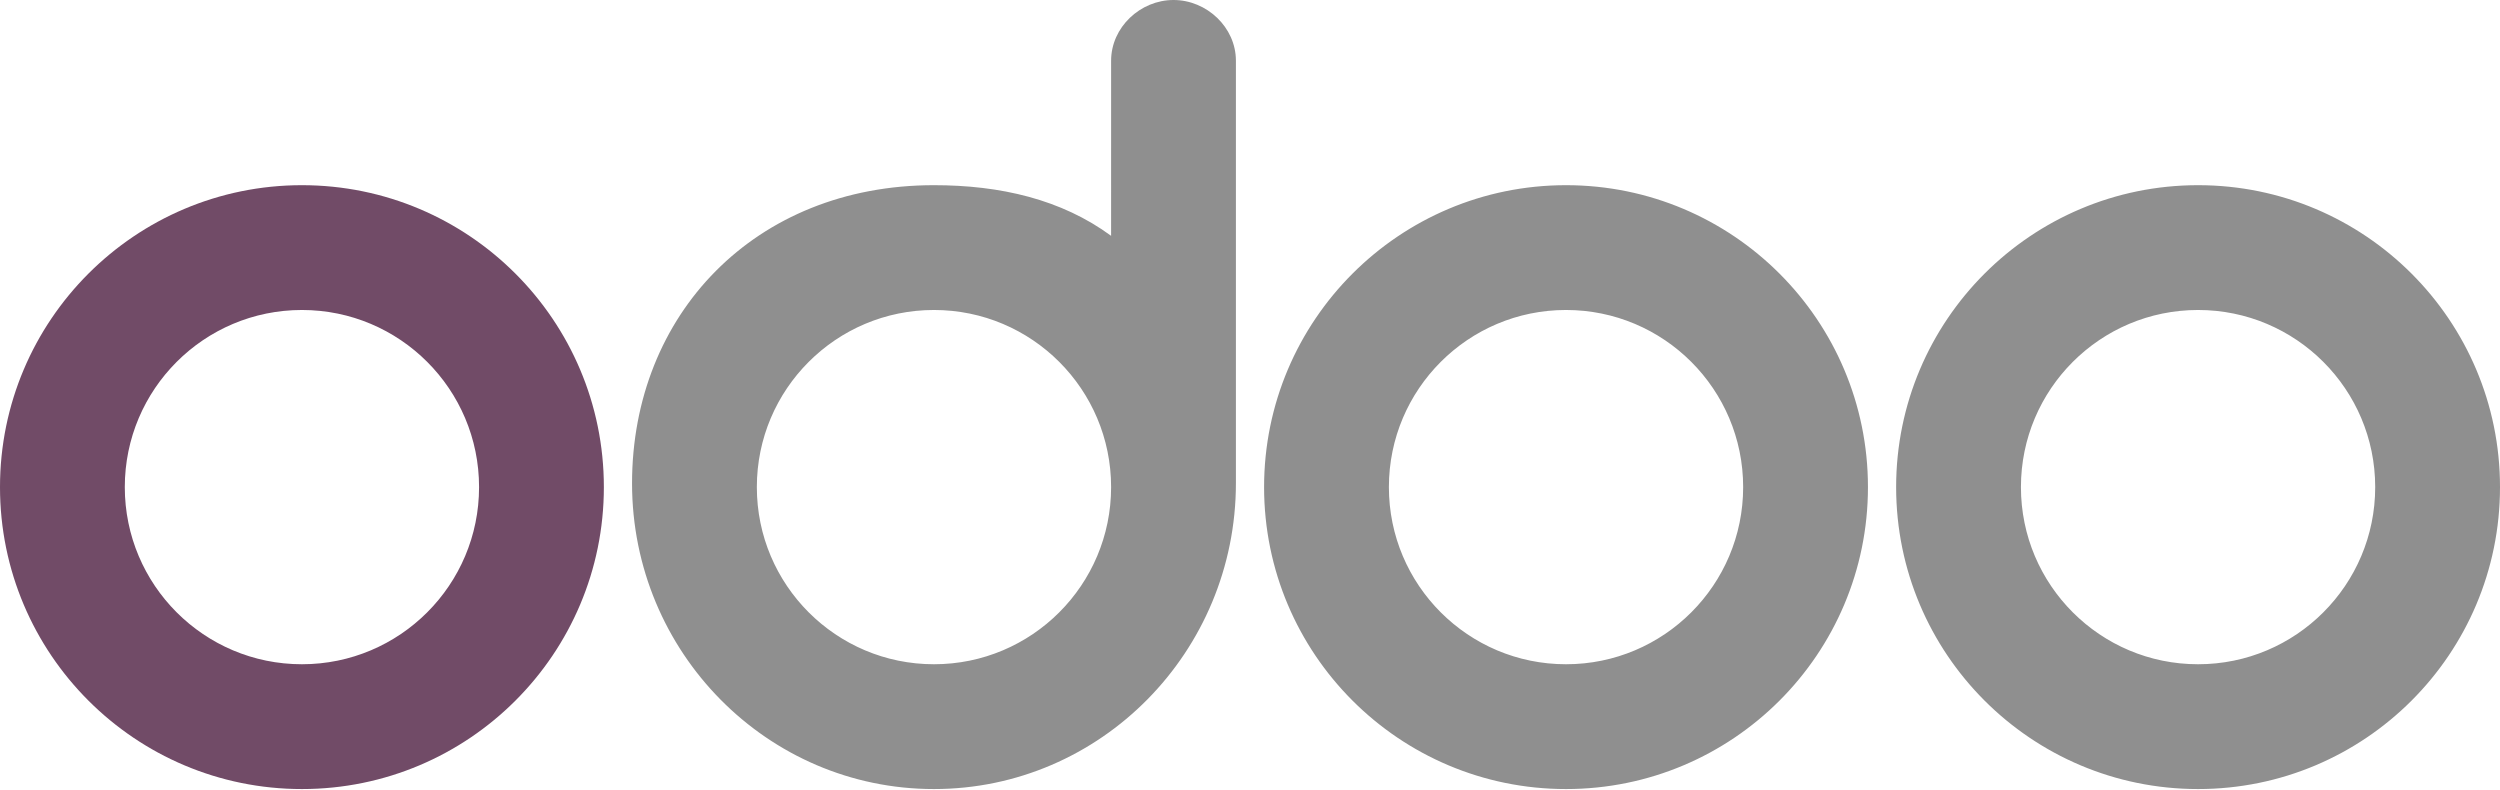
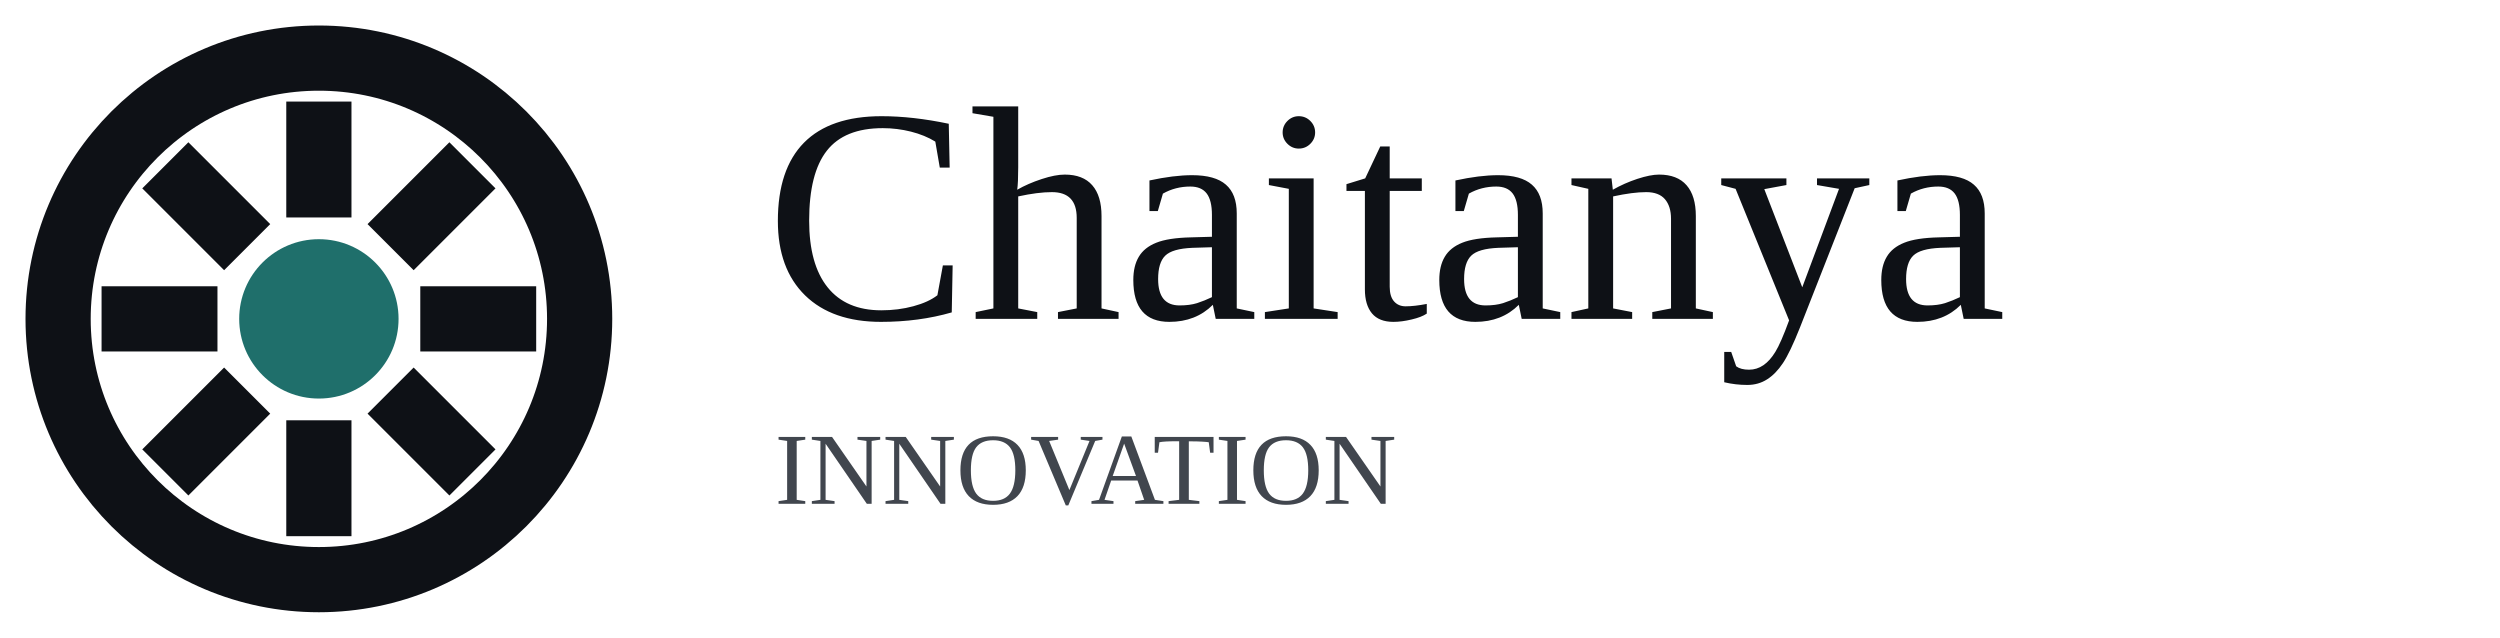
- <svg xmlns="http://www.w3.org/2000/svg" width="621px" height="196px" viewBox="0 0 621 196" version="1.1">
-   <g stroke="none" stroke-width="1" fill="none" fill-rule="evenodd">
-     <g id="odoo_logo" fill-rule="nonzero">
-       <path d="M546,196 C504.579,196 471,162.421 471,121 C471,79.579 504.579,46 546,46 C587.421,46 621,79.579 621,121 C621,162.421 587.421,196 546,196 Z M546,165 C570.3,165 590,145.3 590,121 C590,96.7 570.3,77 546,77 C521.7,77 502,96.7 502,121 C502,145.3 521.7,165 546,165 Z M389,196 C347.579,196 314,162.421 314,121 C314,79.579 347.579,46 389,46 C430.421,46 464,79.579 464,121 C464,162.421 430.421,196 389,196 Z M389,165 C413.3,165 433,145.3 433,121 C433,96.7 413.3,77 389,77 C364.7,77 345,96.7 345,121 C345,145.3 364.7,165 389,165 Z M307,120 C307,161.935 273.408,196 231.991,196 C190.575,196 157,162.005 157,120.07 C157,78.134 187.5,46 231.991,46 C248.433,46 263.638,49.496 275.998,58.58 L276,15.09 C276,6.756 283.27,0 291.5,0 C299.728,0 307,6.762 307,15.09 L307,120 Z M232,165 C256.3,165 276,145.3 276,121 C276,96.7 256.3,77 232,77 C207.7,77 188,96.7 188,121 C188,145.3 207.7,165 232,165 Z" fill="#8F8F8F" />
-       <path d="M75,196 C33.579,196 0,162.421 0,121 C0,79.579 33.579,46 75,46 C116.421,46 150,79.579 150,121 C150,162.421 116.421,196 75,196 Z M75,165 C99.3,165 119,145.3 119,121 C119,96.7 99.3,77 75,77 C50.7,77 31,96.7 31,121 C31,145.3 50.7,165 75,165 Z" fill="#714B67" />
+ <svg xmlns="http://www.w3.org/2000/svg" viewBox="0 0 392 100" role="img" aria-label="Chaitanya Innovation">
+   <g transform="translate(4,4) scale(1.1358)">
+     <g transform="translate(-9.5,-9.5)">
+       <circle cx="50" cy="50" r="36" fill="none" stroke="#0E1116" stroke-width="9" />
+       <g stroke="#0E1116" stroke-width="9" stroke-linecap="butt">
+         <line x1="64" y1="50" x2="80" y2="50" />
+         <line x1="36" y1="50" x2="20" y2="50" />
+         <line x1="50" y1="64" x2="50" y2="80" />
+         <line x1="50" y1="36" x2="50" y2="20" />
+         <line x1="59.9" y1="59.9" x2="71.2" y2="71.2" />
+         <line x1="40.1" y1="59.9" x2="28.8" y2="71.2" />
+         <line x1="40.1" y1="40.1" x2="28.8" y2="28.8" />
+         <line x1="59.9" y1="40.1" x2="71.2" y2="28.8" />
+       </g>
+       <circle cx="50" cy="50" r="11" fill="#1F6F6B" />
    </g>
  </g>
+   <text class="w" x="120" y="50" font-size="48" fill="#0E1116">Chaitanya</text>
+   <text class="s" x="121.5" y="79" font-size="16" fill="#41464E">INNOVATION</text>
</svg>
